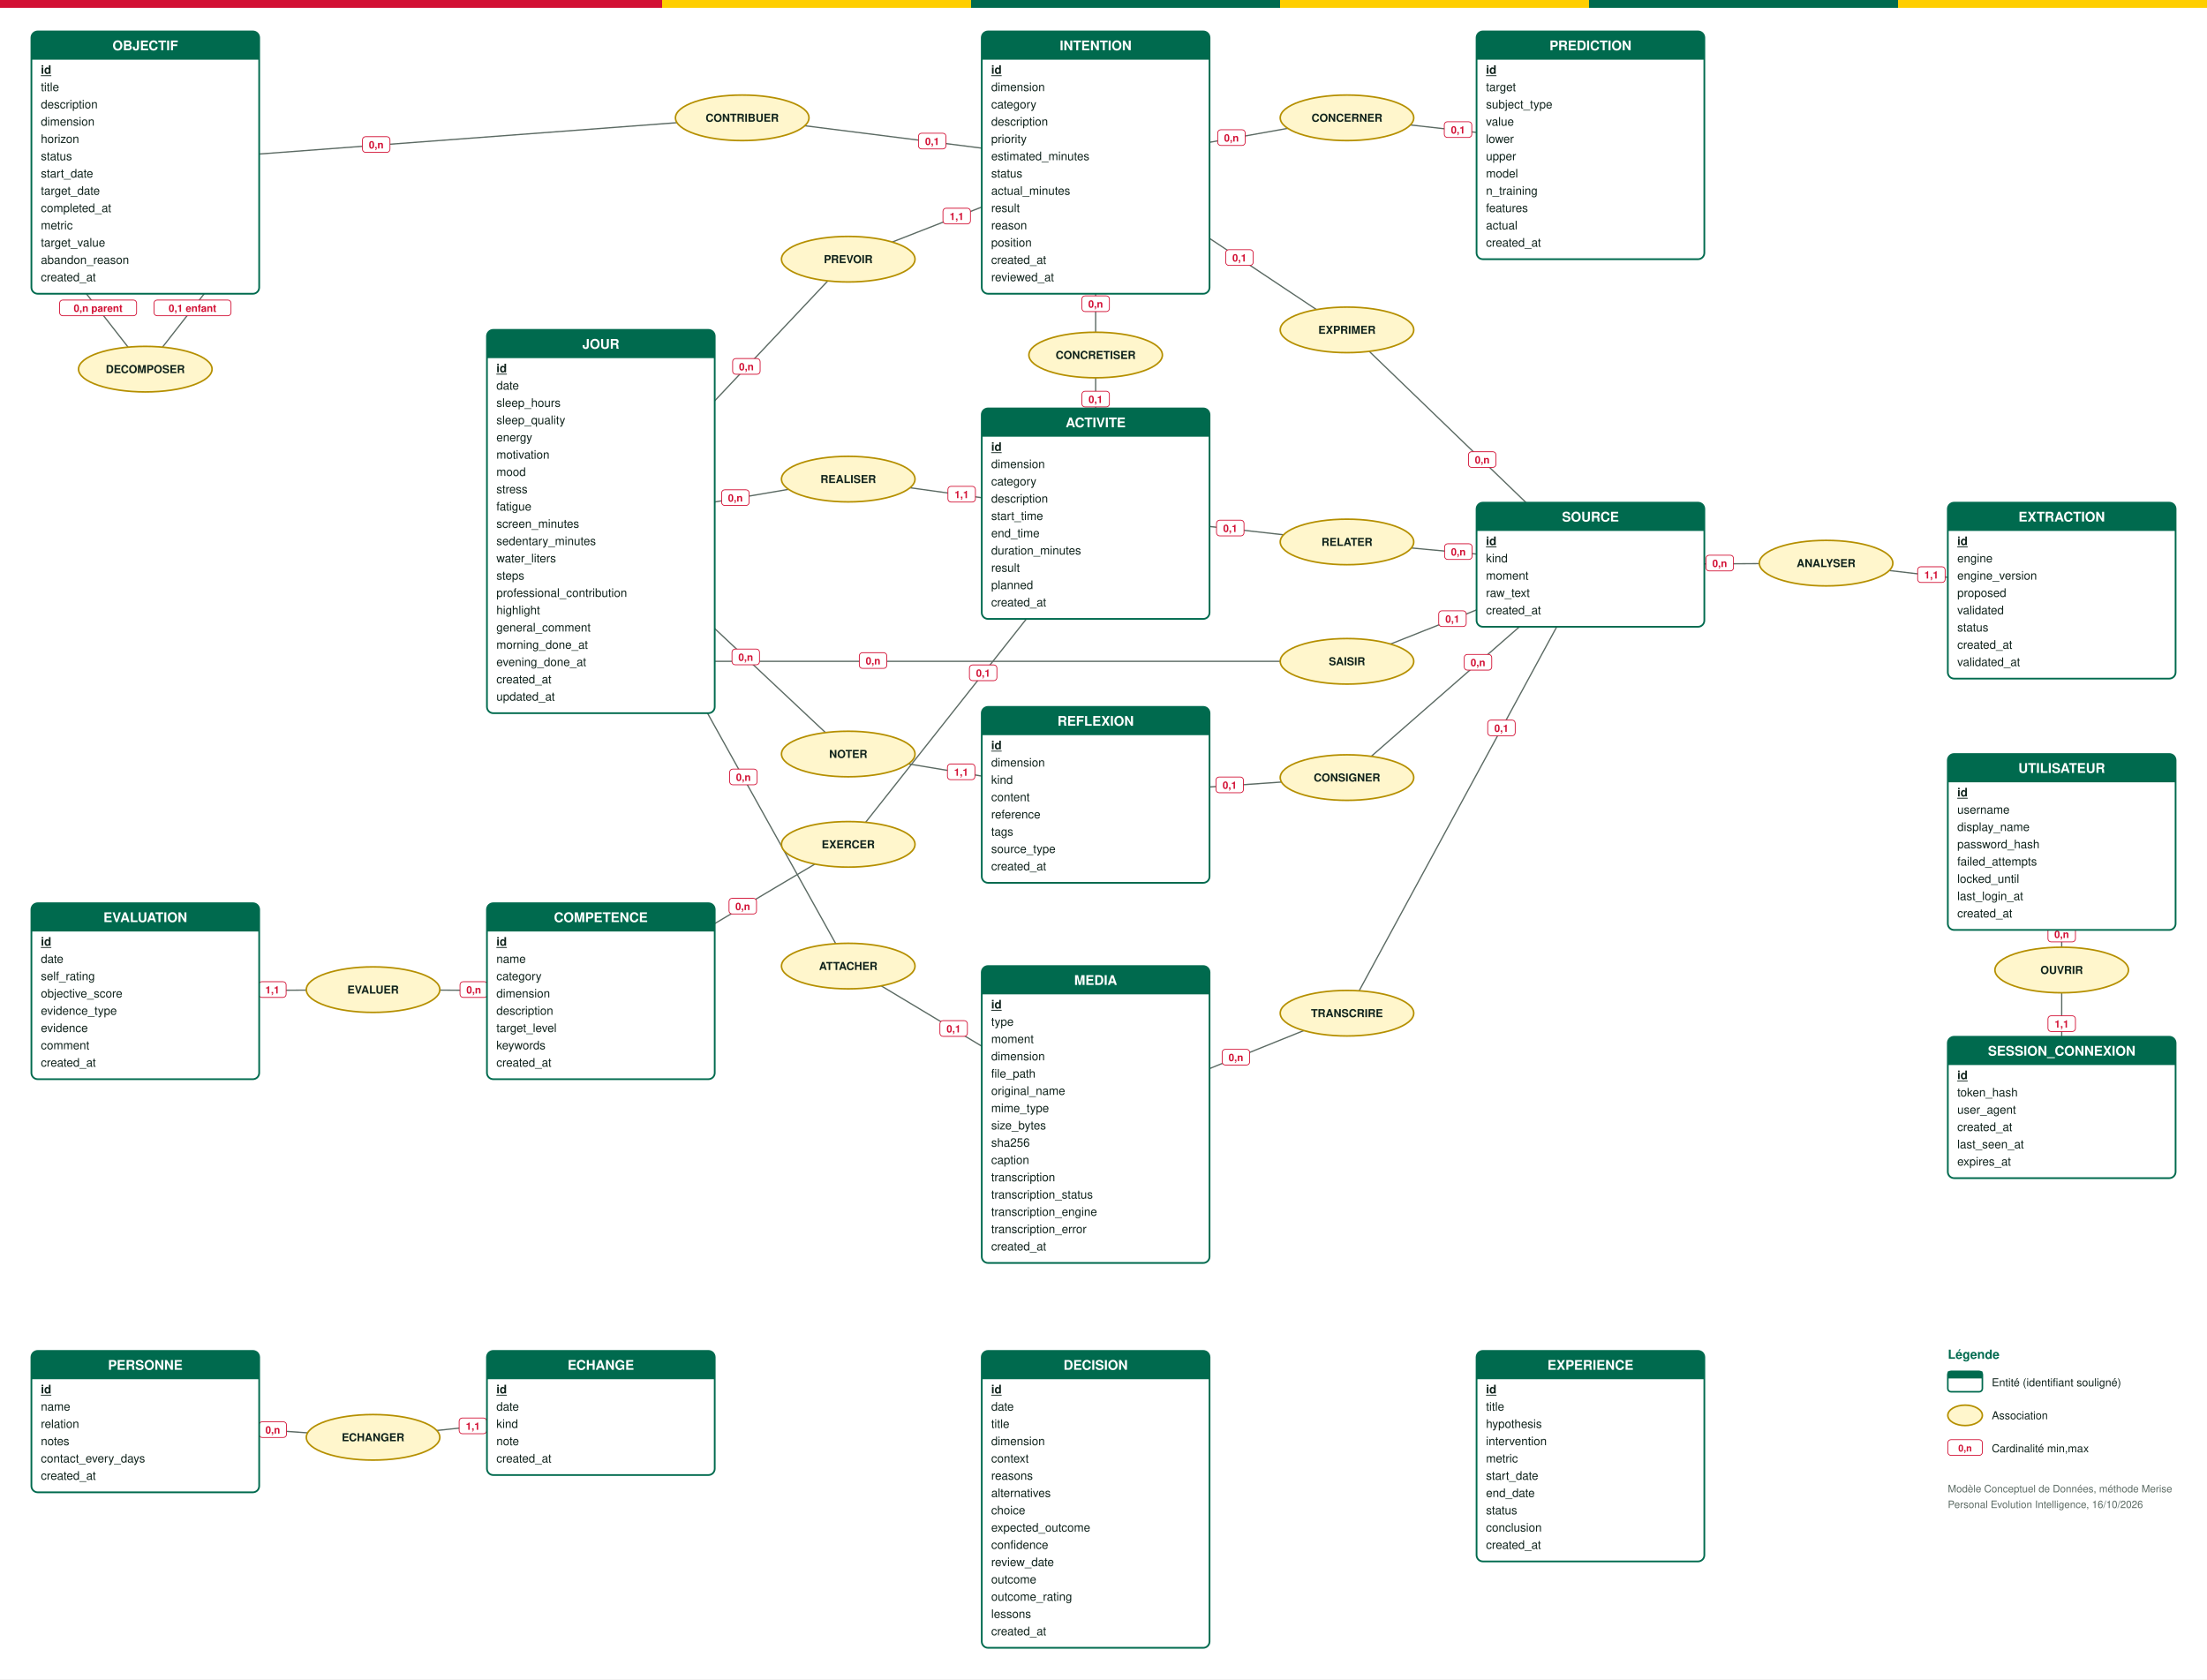
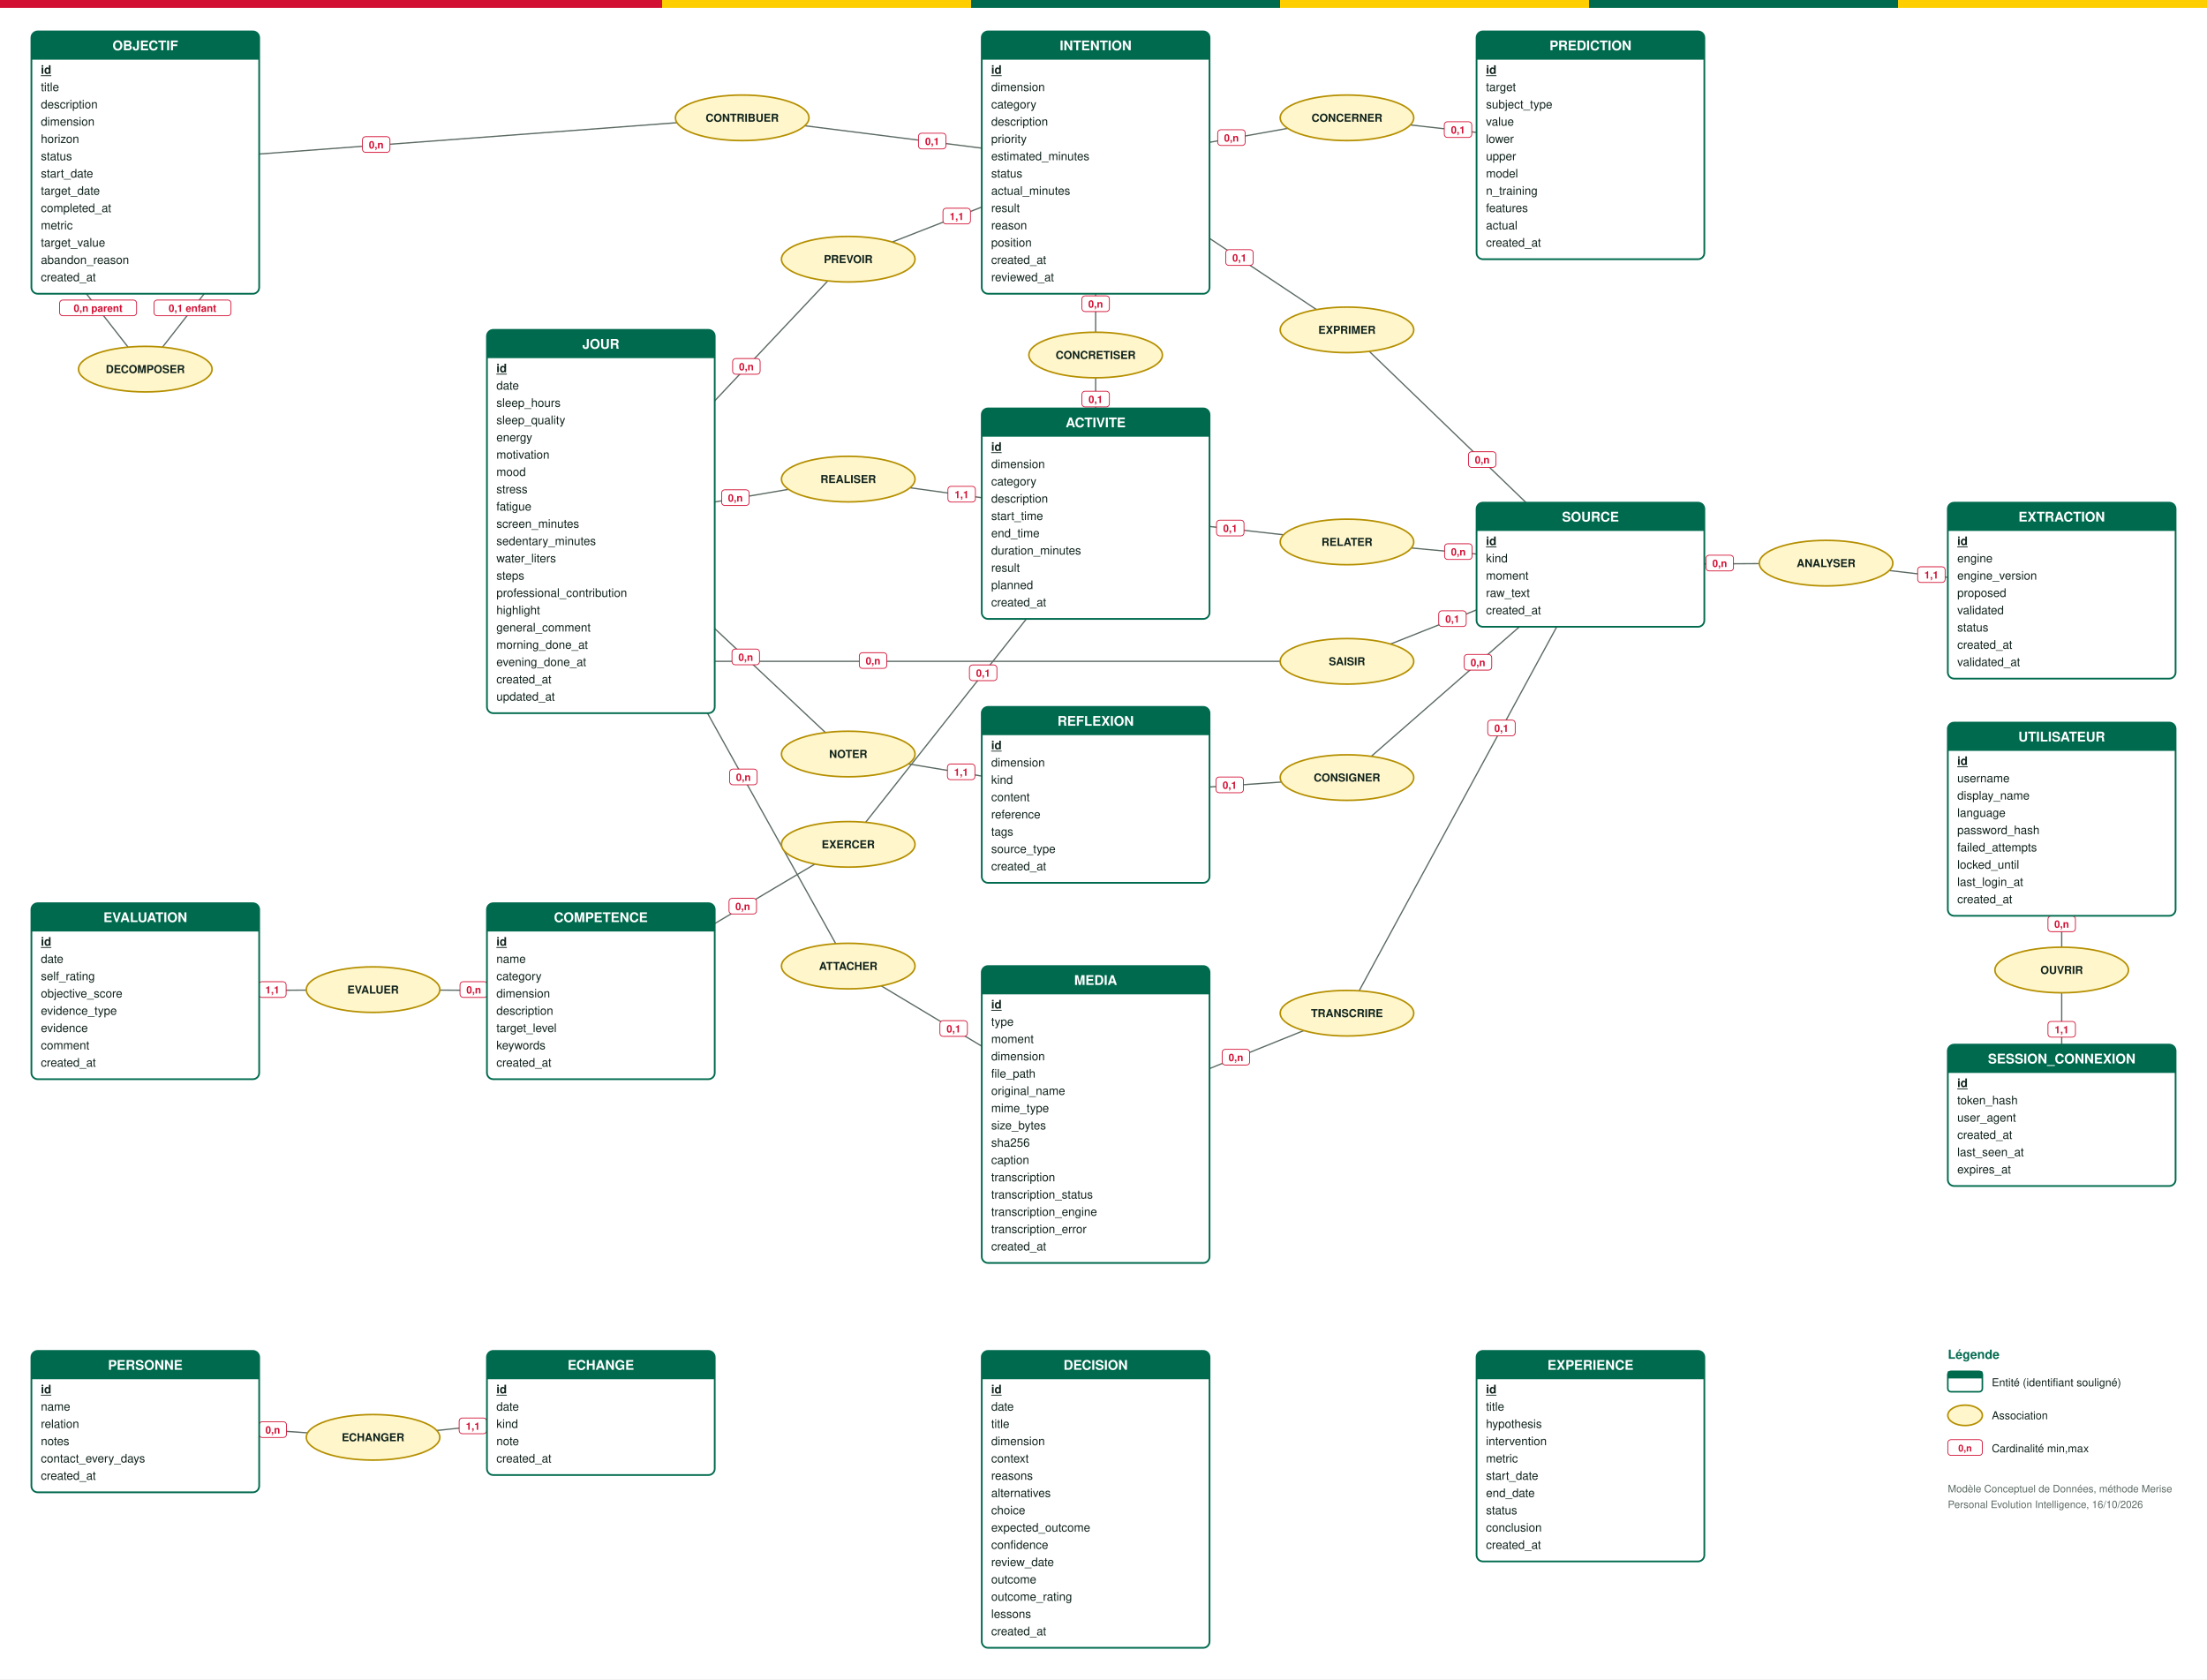
<svg xmlns="http://www.w3.org/2000/svg" width="2810" height="2138" viewBox="0 0 2810 2138" font-family="Helvetica, Arial, sans-serif">
  <rect width="2810" height="2138" fill="#FFFFFF" />
  <rect x="0" y="0" width="843.0" height="10" fill="#D21034" />
  <rect x="843.0" y="0" width="393.4" height="10" fill="#FFCE00" />
  <rect x="1236.4" y="0" width="393.4" height="10" fill="#006A4E" />
  <rect x="1629.8" y="0" width="393.4" height="10" fill="#FFCE00" />
  <rect x="2023.2" y="0" width="393.4" height="10" fill="#006A4E" />
  <rect x="2416.6" y="0" width="393.4" height="10" fill="#FFCE00" />
  <line x1="110.0" y1="374.0" x2="163.1" y2="442.0" stroke="#5B6A63" stroke-width="1.6" />
  <line x1="260.0" y1="374.0" x2="206.9" y2="442.0" stroke="#5B6A63" stroke-width="1.6" />
  <line x1="330.0" y1="196.1" x2="862.0" y2="156.2" stroke="#5B6A63" stroke-width="1.6" />
  <line x1="1250.0" y1="188.6" x2="1024.7" y2="160.1" stroke="#5B6A63" stroke-width="1.6" />
  <line x1="910.0" y1="510.3" x2="1054.0" y2="357.6" stroke="#5B6A63" stroke-width="1.6" />
  <line x1="1250.0" y1="263.6" x2="1135.9" y2="308.2" stroke="#5B6A63" stroke-width="1.6" />
  <line x1="1540.0" y1="181.2" x2="1639.7" y2="163.4" stroke="#5B6A63" stroke-width="1.6" />
  <line x1="1880.0" y1="168.6" x2="1795.7" y2="159.1" stroke="#5B6A63" stroke-width="1.6" />
  <line x1="1943.1" y1="640.0" x2="1743.3" y2="447.3" stroke="#5B6A63" stroke-width="1.6" />
  <line x1="1540.0" y1="303.5" x2="1676.2" y2="394.2" stroke="#5B6A63" stroke-width="1.6" />
  <line x1="910.0" y1="639.1" x2="1004.0" y2="623.0" stroke="#5B6A63" stroke-width="1.6" />
  <line x1="1250.0" y1="633.7" x2="1158.7" y2="621.0" stroke="#5B6A63" stroke-width="1.6" />
  <line x1="1395.0" y1="374.0" x2="1395.0" y2="423.0" stroke="#5B6A63" stroke-width="1.6" />
  <line x1="1395.0" y1="520.0" x2="1395.0" y2="481.0" stroke="#5B6A63" stroke-width="1.6" />
  <line x1="1880.0" y1="705.4" x2="1797.0" y2="697.7" stroke="#5B6A63" stroke-width="1.6" />
  <line x1="1540.0" y1="670.3" x2="1634.3" y2="680.9" stroke="#5B6A63" stroke-width="1.6" />
  <line x1="910.0" y1="842.0" x2="1630.0" y2="842.0" stroke="#5B6A63" stroke-width="1.6" />
  <line x1="1880.0" y1="776.5" x2="1770.4" y2="820.0" stroke="#5B6A63" stroke-width="1.6" />
  <line x1="910.0" y1="800.3" x2="1051.0" y2="932.7" stroke="#5B6A63" stroke-width="1.6" />
  <line x1="1250.0" y1="988.1" x2="1156.5" y2="972.6" stroke="#5B6A63" stroke-width="1.6" />
  <line x1="1934.6" y1="798.0" x2="1745.9" y2="963.0" stroke="#5B6A63" stroke-width="1.6" />
  <line x1="1540.0" y1="1002.0" x2="1631.7" y2="995.7" stroke="#5B6A63" stroke-width="1.6" />
  <line x1="900.8" y1="908.0" x2="1064.1" y2="1201.5" stroke="#5B6A63" stroke-width="1.6" />
  <line x1="1250.0" y1="1332.0" x2="1122.0" y2="1255.2" stroke="#5B6A63" stroke-width="1.6" />
  <line x1="1540.0" y1="1360.5" x2="1660.1" y2="1312.1" stroke="#5B6A63" stroke-width="1.6" />
  <line x1="1982.1" y1="798.0" x2="1730.5" y2="1261.5" stroke="#5B6A63" stroke-width="1.6" />
  <line x1="2170.0" y1="718.0" x2="2240.0" y2="717.6" stroke="#5B6A63" stroke-width="1.6" />
  <line x1="2480.0" y1="735.1" x2="2405.4" y2="726.4" stroke="#5B6A63" stroke-width="1.6" />
  <line x1="910.0" y1="1175.9" x2="1037.6" y2="1100.1" stroke="#5B6A63" stroke-width="1.6" />
  <line x1="1310.0" y1="784.0" x2="1102.1" y2="1047.0" stroke="#5B6A63" stroke-width="1.6" />
  <line x1="620.0" y1="1261.0" x2="560.0" y2="1260.6" stroke="#5B6A63" stroke-width="1.6" />
  <line x1="330.0" y1="1261.0" x2="390.0" y2="1260.6" stroke="#5B6A63" stroke-width="1.6" />
  <line x1="330.0" y1="1820.0" x2="391.7" y2="1824.3" stroke="#5B6A63" stroke-width="1.6" />
  <line x1="620.0" y1="1814.5" x2="556.1" y2="1821.3" stroke="#5B6A63" stroke-width="1.6" />
-   <line x1="2625.0" y1="1184.0" x2="2625.0" y2="1206.0" stroke="#5B6A63" stroke-width="1.6" />
-   <line x1="2625.0" y1="1320.0" x2="2625.0" y2="1264.0" stroke="#5B6A63" stroke-width="1.6" />
+   <line x1="2625.0" y1="1166.0" x2="2625.0" y2="1206.0" stroke="#5B6A63" stroke-width="1.6" />
+   <line x1="2625.0" y1="1330.0" x2="2625.0" y2="1264.0" stroke="#5B6A63" stroke-width="1.6" />
  <rect x="75.9" y="382.0" width="98" height="20" rx="4" fill="#FFFFFF" stroke="#D21034" stroke-width="1" />
  <text x="124.9" y="397.0" text-anchor="middle" font-size="13" font-weight="bold" fill="#D21034">0,n parent</text>
  <rect x="196.1" y="382.0" width="98" height="20" rx="4" fill="#FFFFFF" stroke="#D21034" stroke-width="1" />
  <text x="245.1" y="397.0" text-anchor="middle" font-size="13" font-weight="bold" fill="#D21034">0,1 enfant</text>
  <rect x="461.5" y="174.0" width="35" height="20" rx="4" fill="#FFFFFF" stroke="#D21034" stroke-width="1" />
  <text x="479.0" y="189.0" text-anchor="middle" font-size="13" font-weight="bold" fill="#D21034">0,n</text>
  <rect x="1169.4" y="169.6" width="35" height="20" rx="4" fill="#FFFFFF" stroke="#D21034" stroke-width="1" />
  <text x="1186.9" y="184.6" text-anchor="middle" font-size="13" font-weight="bold" fill="#D21034">0,1</text>
  <rect x="932.8" y="456.5" width="35" height="20" rx="4" fill="#FFFFFF" stroke="#D21034" stroke-width="1" />
  <text x="950.3" y="471.5" text-anchor="middle" font-size="13" font-weight="bold" fill="#D21034">0,n</text>
  <rect x="1200.6" y="265.1" width="35" height="20" rx="4" fill="#FFFFFF" stroke="#D21034" stroke-width="1" />
  <text x="1218.1" y="280.1" text-anchor="middle" font-size="13" font-weight="bold" fill="#D21034">1,1</text>
  <rect x="1550.4" y="165.2" width="35" height="20" rx="4" fill="#FFFFFF" stroke="#D21034" stroke-width="1" />
  <text x="1567.9" y="180.2" text-anchor="middle" font-size="13" font-weight="bold" fill="#D21034">0,n</text>
  <rect x="1838.9" y="155.0" width="35" height="20" rx="4" fill="#FFFFFF" stroke="#D21034" stroke-width="1" />
  <text x="1856.4" y="170.0" text-anchor="middle" font-size="13" font-weight="bold" fill="#D21034">0,1</text>
  <rect x="1869.7" y="575.1" width="35" height="20" rx="4" fill="#FFFFFF" stroke="#D21034" stroke-width="1" />
  <text x="1887.2" y="590.1" text-anchor="middle" font-size="13" font-weight="bold" fill="#D21034">0,n</text>
  <rect x="1560.6" y="317.9" width="35" height="20" rx="4" fill="#FFFFFF" stroke="#D21034" stroke-width="1" />
  <text x="1578.1" y="332.9" text-anchor="middle" font-size="13" font-weight="bold" fill="#D21034">0,1</text>
  <rect x="918.8" y="623.6" width="35" height="20" rx="4" fill="#FFFFFF" stroke="#D21034" stroke-width="1" />
  <text x="936.3" y="638.6" text-anchor="middle" font-size="13" font-weight="bold" fill="#D21034">0,n</text>
  <rect x="1206.9" y="619.2" width="35" height="20" rx="4" fill="#FFFFFF" stroke="#D21034" stroke-width="1" />
  <text x="1224.4" y="634.2" text-anchor="middle" font-size="13" font-weight="bold" fill="#D21034">1,1</text>
  <rect x="1377.5" y="376.7" width="35" height="20" rx="4" fill="#FFFFFF" stroke="#D21034" stroke-width="1" />
  <text x="1395.0" y="391.7" text-anchor="middle" font-size="13" font-weight="bold" fill="#D21034">0,n</text>
  <rect x="1377.5" y="498.1" width="35" height="20" rx="4" fill="#FFFFFF" stroke="#D21034" stroke-width="1" />
  <text x="1395.0" y="513.1" text-anchor="middle" font-size="13" font-weight="bold" fill="#D21034">0,1</text>
  <rect x="1839.3" y="692.3" width="35" height="20" rx="4" fill="#FFFFFF" stroke="#D21034" stroke-width="1" />
  <text x="1856.8" y="707.3" text-anchor="middle" font-size="13" font-weight="bold" fill="#D21034">0,n</text>
  <rect x="1548.9" y="662.3" width="35" height="20" rx="4" fill="#FFFFFF" stroke="#D21034" stroke-width="1" />
  <text x="1566.4" y="677.3" text-anchor="middle" font-size="13" font-weight="bold" fill="#D21034">0,1</text>
  <rect x="1094.1" y="831.0" width="35" height="20" rx="4" fill="#FFFFFF" stroke="#D21034" stroke-width="1" />
  <text x="1111.6" y="846.0" text-anchor="middle" font-size="13" font-weight="bold" fill="#D21034">0,n</text>
  <rect x="1831.8" y="777.7" width="35" height="20" rx="4" fill="#FFFFFF" stroke="#D21034" stroke-width="1" />
  <text x="1849.3" y="792.7" text-anchor="middle" font-size="13" font-weight="bold" fill="#D21034">0,1</text>
  <rect x="932.0" y="826.4" width="35" height="20" rx="4" fill="#FFFFFF" stroke="#D21034" stroke-width="1" />
  <text x="949.5" y="841.4" text-anchor="middle" font-size="13" font-weight="bold" fill="#D21034">0,n</text>
  <rect x="1206.3" y="972.7" width="35" height="20" rx="4" fill="#FFFFFF" stroke="#D21034" stroke-width="1" />
  <text x="1223.8" y="987.7" text-anchor="middle" font-size="13" font-weight="bold" fill="#D21034">1,1</text>
  <rect x="1864.3" y="833.2" width="35" height="20" rx="4" fill="#FFFFFF" stroke="#D21034" stroke-width="1" />
  <text x="1881.8" y="848.2" text-anchor="middle" font-size="13" font-weight="bold" fill="#D21034">0,n</text>
  <rect x="1548.2" y="989.3" width="35" height="20" rx="4" fill="#FFFFFF" stroke="#D21034" stroke-width="1" />
  <text x="1565.7" y="1004.3" text-anchor="middle" font-size="13" font-weight="bold" fill="#D21034">0,1</text>
  <rect x="929.0" y="979.2" width="35" height="20" rx="4" fill="#FFFFFF" stroke="#D21034" stroke-width="1" />
  <text x="946.5" y="994.2" text-anchor="middle" font-size="13" font-weight="bold" fill="#D21034">0,n</text>
  <rect x="1196.7" y="1299.5" width="35" height="20" rx="4" fill="#FFFFFF" stroke="#D21034" stroke-width="1" />
  <text x="1214.2" y="1314.5" text-anchor="middle" font-size="13" font-weight="bold" fill="#D21034">0,1</text>
  <rect x="1556.1" y="1336.0" width="35" height="20" rx="4" fill="#FFFFFF" stroke="#D21034" stroke-width="1" />
  <text x="1573.6" y="1351.0" text-anchor="middle" font-size="13" font-weight="bold" fill="#D21034">0,n</text>
  <rect x="1894.2" y="916.8" width="35" height="20" rx="4" fill="#FFFFFF" stroke="#D21034" stroke-width="1" />
  <text x="1911.7" y="931.8" text-anchor="middle" font-size="13" font-weight="bold" fill="#D21034">0,1</text>
  <rect x="2172.1" y="706.9" width="35" height="20" rx="4" fill="#FFFFFF" stroke="#D21034" stroke-width="1" />
  <text x="2189.6" y="721.9" text-anchor="middle" font-size="13" font-weight="bold" fill="#D21034">0,n</text>
  <rect x="2441.6" y="721.6" width="35" height="20" rx="4" fill="#FFFFFF" stroke="#D21034" stroke-width="1" />
  <text x="2459.1" y="736.6" text-anchor="middle" font-size="13" font-weight="bold" fill="#D21034">1,1</text>
  <rect x="928.2" y="1143.7" width="35" height="20" rx="4" fill="#FFFFFF" stroke="#D21034" stroke-width="1" />
  <text x="945.7" y="1158.7" text-anchor="middle" font-size="13" font-weight="bold" fill="#D21034">0,n</text>
  <rect x="1234.3" y="846.6" width="35" height="20" rx="4" fill="#FFFFFF" stroke="#D21034" stroke-width="1" />
  <text x="1251.8" y="861.6" text-anchor="middle" font-size="13" font-weight="bold" fill="#D21034">0,1</text>
  <rect x="585.7" y="1249.9" width="35" height="20" rx="4" fill="#FFFFFF" stroke="#D21034" stroke-width="1" />
  <text x="603.2" y="1264.9" text-anchor="middle" font-size="13" font-weight="bold" fill="#D21034">0,n</text>
  <rect x="329.3" y="1249.9" width="35" height="20" rx="4" fill="#FFFFFF" stroke="#D21034" stroke-width="1" />
  <text x="346.8" y="1264.9" text-anchor="middle" font-size="13" font-weight="bold" fill="#D21034">1,1</text>
  <rect x="329.8" y="1810.2" width="35" height="20" rx="4" fill="#FFFFFF" stroke="#D21034" stroke-width="1" />
  <text x="347.3" y="1825.2" text-anchor="middle" font-size="13" font-weight="bold" fill="#D21034">0,n</text>
  <rect x="584.6" y="1805.4" width="35" height="20" rx="4" fill="#FFFFFF" stroke="#D21034" stroke-width="1" />
  <text x="602.1" y="1820.4" text-anchor="middle" font-size="13" font-weight="bold" fill="#D21034">1,1</text>
-   <rect x="2607.5" y="1179.2" width="35" height="20" rx="4" fill="#FFFFFF" stroke="#D21034" stroke-width="1" />
-   <text x="2625.0" y="1194.2" text-anchor="middle" font-size="13" font-weight="bold" fill="#D21034">0,n</text>
-   <rect x="2607.5" y="1293.3" width="35" height="20" rx="4" fill="#FFFFFF" stroke="#D21034" stroke-width="1" />
-   <text x="2625.0" y="1308.3" text-anchor="middle" font-size="13" font-weight="bold" fill="#D21034">1,1</text>
+   <rect x="2607.5" y="1166.2" width="35" height="20" rx="4" fill="#FFFFFF" stroke="#D21034" stroke-width="1" />
+   <text x="2625.0" y="1181.2" text-anchor="middle" font-size="13" font-weight="bold" fill="#D21034">0,n</text>
+   <rect x="2607.5" y="1300.5" width="35" height="20" rx="4" fill="#FFFFFF" stroke="#D21034" stroke-width="1" />
+   <text x="2625.0" y="1315.5" text-anchor="middle" font-size="13" font-weight="bold" fill="#D21034">1,1</text>
  <rect x="620" y="420" width="290" height="488" rx="8" fill="#FFFFFF" stroke="#006A4E" stroke-width="2.2" />
  <path d="M620 456 V428 Q620 420 628 420 H902 Q910 420 910 428 V456 Z" fill="#006A4E" />
  <text x="765.0" y="444" text-anchor="middle" font-size="17" font-weight="bold" fill="#FFFFFF">JOUR</text>
  <text x="632" y="474" font-size="15" fill="#10231C" text-decoration="underline" font-weight="bold">id</text>
  <text x="632" y="496" font-size="15" fill="#10231C">date</text>
  <text x="632" y="518" font-size="15" fill="#10231C">sleep_hours</text>
  <text x="632" y="540" font-size="15" fill="#10231C">sleep_quality</text>
  <text x="632" y="562" font-size="15" fill="#10231C">energy</text>
  <text x="632" y="584" font-size="15" fill="#10231C">motivation</text>
  <text x="632" y="606" font-size="15" fill="#10231C">mood</text>
  <text x="632" y="628" font-size="15" fill="#10231C">stress</text>
  <text x="632" y="650" font-size="15" fill="#10231C">fatigue</text>
  <text x="632" y="672" font-size="15" fill="#10231C">screen_minutes</text>
  <text x="632" y="694" font-size="15" fill="#10231C">sedentary_minutes</text>
  <text x="632" y="716" font-size="15" fill="#10231C">water_liters</text>
  <text x="632" y="738" font-size="15" fill="#10231C">steps</text>
  <text x="632" y="760" font-size="15" fill="#10231C">professional_contribution</text>
  <text x="632" y="782" font-size="15" fill="#10231C">highlight</text>
  <text x="632" y="804" font-size="15" fill="#10231C">general_comment</text>
  <text x="632" y="826" font-size="15" fill="#10231C">morning_done_at</text>
  <text x="632" y="848" font-size="15" fill="#10231C">evening_done_at</text>
  <text x="632" y="870" font-size="15" fill="#10231C">created_at</text>
  <text x="632" y="892" font-size="15" fill="#10231C">updated_at</text>
  <rect x="40" y="40" width="290" height="334" rx="8" fill="#FFFFFF" stroke="#006A4E" stroke-width="2.2" />
  <path d="M40 76 V48 Q40 40 48 40 H322 Q330 40 330 48 V76 Z" fill="#006A4E" />
  <text x="185.0" y="64" text-anchor="middle" font-size="17" font-weight="bold" fill="#FFFFFF">OBJECTIF</text>
  <text x="52" y="94" font-size="15" fill="#10231C" text-decoration="underline" font-weight="bold">id</text>
  <text x="52" y="116" font-size="15" fill="#10231C">title</text>
  <text x="52" y="138" font-size="15" fill="#10231C">description</text>
  <text x="52" y="160" font-size="15" fill="#10231C">dimension</text>
  <text x="52" y="182" font-size="15" fill="#10231C">horizon</text>
  <text x="52" y="204" font-size="15" fill="#10231C">status</text>
  <text x="52" y="226" font-size="15" fill="#10231C">start_date</text>
  <text x="52" y="248" font-size="15" fill="#10231C">target_date</text>
  <text x="52" y="270" font-size="15" fill="#10231C">completed_at</text>
  <text x="52" y="292" font-size="15" fill="#10231C">metric</text>
  <text x="52" y="314" font-size="15" fill="#10231C">target_value</text>
  <text x="52" y="336" font-size="15" fill="#10231C">abandon_reason</text>
  <text x="52" y="358" font-size="15" fill="#10231C">created_at</text>
  <rect x="1250" y="40" width="290" height="334" rx="8" fill="#FFFFFF" stroke="#006A4E" stroke-width="2.2" />
  <path d="M1250 76 V48 Q1250 40 1258 40 H1532 Q1540 40 1540 48 V76 Z" fill="#006A4E" />
  <text x="1395.0" y="64" text-anchor="middle" font-size="17" font-weight="bold" fill="#FFFFFF">INTENTION</text>
  <text x="1262" y="94" font-size="15" fill="#10231C" text-decoration="underline" font-weight="bold">id</text>
  <text x="1262" y="116" font-size="15" fill="#10231C">dimension</text>
  <text x="1262" y="138" font-size="15" fill="#10231C">category</text>
  <text x="1262" y="160" font-size="15" fill="#10231C">description</text>
  <text x="1262" y="182" font-size="15" fill="#10231C">priority</text>
  <text x="1262" y="204" font-size="15" fill="#10231C">estimated_minutes</text>
  <text x="1262" y="226" font-size="15" fill="#10231C">status</text>
  <text x="1262" y="248" font-size="15" fill="#10231C">actual_minutes</text>
  <text x="1262" y="270" font-size="15" fill="#10231C">result</text>
  <text x="1262" y="292" font-size="15" fill="#10231C">reason</text>
  <text x="1262" y="314" font-size="15" fill="#10231C">position</text>
  <text x="1262" y="336" font-size="15" fill="#10231C">created_at</text>
  <text x="1262" y="358" font-size="15" fill="#10231C">reviewed_at</text>
  <rect x="1250" y="520" width="290" height="268" rx="8" fill="#FFFFFF" stroke="#006A4E" stroke-width="2.2" />
  <path d="M1250 556 V528 Q1250 520 1258 520 H1532 Q1540 520 1540 528 V556 Z" fill="#006A4E" />
  <text x="1395.0" y="544" text-anchor="middle" font-size="17" font-weight="bold" fill="#FFFFFF">ACTIVITE</text>
  <text x="1262" y="574" font-size="15" fill="#10231C" text-decoration="underline" font-weight="bold">id</text>
  <text x="1262" y="596" font-size="15" fill="#10231C">dimension</text>
  <text x="1262" y="618" font-size="15" fill="#10231C">category</text>
  <text x="1262" y="640" font-size="15" fill="#10231C">description</text>
  <text x="1262" y="662" font-size="15" fill="#10231C">start_time</text>
  <text x="1262" y="684" font-size="15" fill="#10231C">end_time</text>
  <text x="1262" y="706" font-size="15" fill="#10231C">duration_minutes</text>
  <text x="1262" y="728" font-size="15" fill="#10231C">result</text>
  <text x="1262" y="750" font-size="15" fill="#10231C">planned</text>
  <text x="1262" y="772" font-size="15" fill="#10231C">created_at</text>
  <rect x="1250" y="900" width="290" height="224" rx="8" fill="#FFFFFF" stroke="#006A4E" stroke-width="2.2" />
  <path d="M1250 936 V908 Q1250 900 1258 900 H1532 Q1540 900 1540 908 V936 Z" fill="#006A4E" />
  <text x="1395.0" y="924" text-anchor="middle" font-size="17" font-weight="bold" fill="#FFFFFF">REFLEXION</text>
  <text x="1262" y="954" font-size="15" fill="#10231C" text-decoration="underline" font-weight="bold">id</text>
  <text x="1262" y="976" font-size="15" fill="#10231C">dimension</text>
  <text x="1262" y="998" font-size="15" fill="#10231C">kind</text>
  <text x="1262" y="1020" font-size="15" fill="#10231C">content</text>
  <text x="1262" y="1042" font-size="15" fill="#10231C">reference</text>
  <text x="1262" y="1064" font-size="15" fill="#10231C">tags</text>
  <text x="1262" y="1086" font-size="15" fill="#10231C">source_type</text>
  <text x="1262" y="1108" font-size="15" fill="#10231C">created_at</text>
  <rect x="1250" y="1230" width="290" height="378" rx="8" fill="#FFFFFF" stroke="#006A4E" stroke-width="2.2" />
  <path d="M1250 1266 V1238 Q1250 1230 1258 1230 H1532 Q1540 1230 1540 1238 V1266 Z" fill="#006A4E" />
  <text x="1395.0" y="1254" text-anchor="middle" font-size="17" font-weight="bold" fill="#FFFFFF">MEDIA</text>
  <text x="1262" y="1284" font-size="15" fill="#10231C" text-decoration="underline" font-weight="bold">id</text>
  <text x="1262" y="1306" font-size="15" fill="#10231C">type</text>
  <text x="1262" y="1328" font-size="15" fill="#10231C">moment</text>
  <text x="1262" y="1350" font-size="15" fill="#10231C">dimension</text>
  <text x="1262" y="1372" font-size="15" fill="#10231C">file_path</text>
  <text x="1262" y="1394" font-size="15" fill="#10231C">original_name</text>
  <text x="1262" y="1416" font-size="15" fill="#10231C">mime_type</text>
  <text x="1262" y="1438" font-size="15" fill="#10231C">size_bytes</text>
  <text x="1262" y="1460" font-size="15" fill="#10231C">sha256</text>
  <text x="1262" y="1482" font-size="15" fill="#10231C">caption</text>
  <text x="1262" y="1504" font-size="15" fill="#10231C">transcription</text>
  <text x="1262" y="1526" font-size="15" fill="#10231C">transcription_status</text>
  <text x="1262" y="1548" font-size="15" fill="#10231C">transcription_engine</text>
  <text x="1262" y="1570" font-size="15" fill="#10231C">transcription_error</text>
  <text x="1262" y="1592" font-size="15" fill="#10231C">created_at</text>
  <rect x="1880" y="640" width="290" height="158" rx="8" fill="#FFFFFF" stroke="#006A4E" stroke-width="2.2" />
  <path d="M1880 676 V648 Q1880 640 1888 640 H2162 Q2170 640 2170 648 V676 Z" fill="#006A4E" />
  <text x="2025.0" y="664" text-anchor="middle" font-size="17" font-weight="bold" fill="#FFFFFF">SOURCE</text>
  <text x="1892" y="694" font-size="15" fill="#10231C" text-decoration="underline" font-weight="bold">id</text>
  <text x="1892" y="716" font-size="15" fill="#10231C">kind</text>
  <text x="1892" y="738" font-size="15" fill="#10231C">moment</text>
  <text x="1892" y="760" font-size="15" fill="#10231C">raw_text</text>
  <text x="1892" y="782" font-size="15" fill="#10231C">created_at</text>
  <rect x="2480" y="640" width="290" height="224" rx="8" fill="#FFFFFF" stroke="#006A4E" stroke-width="2.2" />
  <path d="M2480 676 V648 Q2480 640 2488 640 H2762 Q2770 640 2770 648 V676 Z" fill="#006A4E" />
  <text x="2625.0" y="664" text-anchor="middle" font-size="17" font-weight="bold" fill="#FFFFFF">EXTRACTION</text>
  <text x="2492" y="694" font-size="15" fill="#10231C" text-decoration="underline" font-weight="bold">id</text>
  <text x="2492" y="716" font-size="15" fill="#10231C">engine</text>
  <text x="2492" y="738" font-size="15" fill="#10231C">engine_version</text>
  <text x="2492" y="760" font-size="15" fill="#10231C">proposed</text>
  <text x="2492" y="782" font-size="15" fill="#10231C">validated</text>
  <text x="2492" y="804" font-size="15" fill="#10231C">status</text>
  <text x="2492" y="826" font-size="15" fill="#10231C">created_at</text>
  <text x="2492" y="848" font-size="15" fill="#10231C">validated_at</text>
  <rect x="1880" y="40" width="290" height="290" rx="8" fill="#FFFFFF" stroke="#006A4E" stroke-width="2.2" />
  <path d="M1880 76 V48 Q1880 40 1888 40 H2162 Q2170 40 2170 48 V76 Z" fill="#006A4E" />
  <text x="2025.0" y="64" text-anchor="middle" font-size="17" font-weight="bold" fill="#FFFFFF">PREDICTION</text>
  <text x="1892" y="94" font-size="15" fill="#10231C" text-decoration="underline" font-weight="bold">id</text>
  <text x="1892" y="116" font-size="15" fill="#10231C">target</text>
  <text x="1892" y="138" font-size="15" fill="#10231C">subject_type</text>
  <text x="1892" y="160" font-size="15" fill="#10231C">value</text>
  <text x="1892" y="182" font-size="15" fill="#10231C">lower</text>
  <text x="1892" y="204" font-size="15" fill="#10231C">upper</text>
  <text x="1892" y="226" font-size="15" fill="#10231C">model</text>
  <text x="1892" y="248" font-size="15" fill="#10231C">n_training</text>
  <text x="1892" y="270" font-size="15" fill="#10231C">features</text>
  <text x="1892" y="292" font-size="15" fill="#10231C">actual</text>
  <text x="1892" y="314" font-size="15" fill="#10231C">created_at</text>
  <rect x="620" y="1150" width="290" height="224" rx="8" fill="#FFFFFF" stroke="#006A4E" stroke-width="2.2" />
  <path d="M620 1186 V1158 Q620 1150 628 1150 H902 Q910 1150 910 1158 V1186 Z" fill="#006A4E" />
  <text x="765.0" y="1174" text-anchor="middle" font-size="17" font-weight="bold" fill="#FFFFFF">COMPETENCE</text>
  <text x="632" y="1204" font-size="15" fill="#10231C" text-decoration="underline" font-weight="bold">id</text>
  <text x="632" y="1226" font-size="15" fill="#10231C">name</text>
  <text x="632" y="1248" font-size="15" fill="#10231C">category</text>
  <text x="632" y="1270" font-size="15" fill="#10231C">dimension</text>
  <text x="632" y="1292" font-size="15" fill="#10231C">description</text>
  <text x="632" y="1314" font-size="15" fill="#10231C">target_level</text>
  <text x="632" y="1336" font-size="15" fill="#10231C">keywords</text>
  <text x="632" y="1358" font-size="15" fill="#10231C">created_at</text>
  <rect x="40" y="1150" width="290" height="224" rx="8" fill="#FFFFFF" stroke="#006A4E" stroke-width="2.2" />
  <path d="M40 1186 V1158 Q40 1150 48 1150 H322 Q330 1150 330 1158 V1186 Z" fill="#006A4E" />
  <text x="185.0" y="1174" text-anchor="middle" font-size="17" font-weight="bold" fill="#FFFFFF">EVALUATION</text>
  <text x="52" y="1204" font-size="15" fill="#10231C" text-decoration="underline" font-weight="bold">id</text>
  <text x="52" y="1226" font-size="15" fill="#10231C">date</text>
  <text x="52" y="1248" font-size="15" fill="#10231C">self_rating</text>
  <text x="52" y="1270" font-size="15" fill="#10231C">objective_score</text>
  <text x="52" y="1292" font-size="15" fill="#10231C">evidence_type</text>
  <text x="52" y="1314" font-size="15" fill="#10231C">evidence</text>
  <text x="52" y="1336" font-size="15" fill="#10231C">comment</text>
  <text x="52" y="1358" font-size="15" fill="#10231C">created_at</text>
  <rect x="1250" y="1720" width="290" height="378" rx="8" fill="#FFFFFF" stroke="#006A4E" stroke-width="2.2" />
  <path d="M1250 1756 V1728 Q1250 1720 1258 1720 H1532 Q1540 1720 1540 1728 V1756 Z" fill="#006A4E" />
  <text x="1395.0" y="1744" text-anchor="middle" font-size="17" font-weight="bold" fill="#FFFFFF">DECISION</text>
  <text x="1262" y="1774" font-size="15" fill="#10231C" text-decoration="underline" font-weight="bold">id</text>
  <text x="1262" y="1796" font-size="15" fill="#10231C">date</text>
  <text x="1262" y="1818" font-size="15" fill="#10231C">title</text>
  <text x="1262" y="1840" font-size="15" fill="#10231C">dimension</text>
  <text x="1262" y="1862" font-size="15" fill="#10231C">context</text>
  <text x="1262" y="1884" font-size="15" fill="#10231C">reasons</text>
  <text x="1262" y="1906" font-size="15" fill="#10231C">alternatives</text>
  <text x="1262" y="1928" font-size="15" fill="#10231C">choice</text>
  <text x="1262" y="1950" font-size="15" fill="#10231C">expected_outcome</text>
  <text x="1262" y="1972" font-size="15" fill="#10231C">confidence</text>
  <text x="1262" y="1994" font-size="15" fill="#10231C">review_date</text>
  <text x="1262" y="2016" font-size="15" fill="#10231C">outcome</text>
  <text x="1262" y="2038" font-size="15" fill="#10231C">outcome_rating</text>
  <text x="1262" y="2060" font-size="15" fill="#10231C">lessons</text>
  <text x="1262" y="2082" font-size="15" fill="#10231C">created_at</text>
  <rect x="1880" y="1720" width="290" height="268" rx="8" fill="#FFFFFF" stroke="#006A4E" stroke-width="2.2" />
  <path d="M1880 1756 V1728 Q1880 1720 1888 1720 H2162 Q2170 1720 2170 1728 V1756 Z" fill="#006A4E" />
  <text x="2025.0" y="1744" text-anchor="middle" font-size="17" font-weight="bold" fill="#FFFFFF">EXPERIENCE</text>
  <text x="1892" y="1774" font-size="15" fill="#10231C" text-decoration="underline" font-weight="bold">id</text>
  <text x="1892" y="1796" font-size="15" fill="#10231C">title</text>
  <text x="1892" y="1818" font-size="15" fill="#10231C">hypothesis</text>
  <text x="1892" y="1840" font-size="15" fill="#10231C">intervention</text>
  <text x="1892" y="1862" font-size="15" fill="#10231C">metric</text>
  <text x="1892" y="1884" font-size="15" fill="#10231C">start_date</text>
  <text x="1892" y="1906" font-size="15" fill="#10231C">end_date</text>
  <text x="1892" y="1928" font-size="15" fill="#10231C">status</text>
  <text x="1892" y="1950" font-size="15" fill="#10231C">conclusion</text>
  <text x="1892" y="1972" font-size="15" fill="#10231C">created_at</text>
  <rect x="40" y="1720" width="290" height="180" rx="8" fill="#FFFFFF" stroke="#006A4E" stroke-width="2.2" />
  <path d="M40 1756 V1728 Q40 1720 48 1720 H322 Q330 1720 330 1728 V1756 Z" fill="#006A4E" />
  <text x="185.0" y="1744" text-anchor="middle" font-size="17" font-weight="bold" fill="#FFFFFF">PERSONNE</text>
  <text x="52" y="1774" font-size="15" fill="#10231C" text-decoration="underline" font-weight="bold">id</text>
  <text x="52" y="1796" font-size="15" fill="#10231C">name</text>
  <text x="52" y="1818" font-size="15" fill="#10231C">relation</text>
  <text x="52" y="1840" font-size="15" fill="#10231C">notes</text>
  <text x="52" y="1862" font-size="15" fill="#10231C">contact_every_days</text>
  <text x="52" y="1884" font-size="15" fill="#10231C">created_at</text>
  <rect x="620" y="1720" width="290" height="158" rx="8" fill="#FFFFFF" stroke="#006A4E" stroke-width="2.2" />
  <path d="M620 1756 V1728 Q620 1720 628 1720 H902 Q910 1720 910 1728 V1756 Z" fill="#006A4E" />
  <text x="765.0" y="1744" text-anchor="middle" font-size="17" font-weight="bold" fill="#FFFFFF">ECHANGE</text>
  <text x="632" y="1774" font-size="15" fill="#10231C" text-decoration="underline" font-weight="bold">id</text>
  <text x="632" y="1796" font-size="15" fill="#10231C">date</text>
  <text x="632" y="1818" font-size="15" fill="#10231C">kind</text>
  <text x="632" y="1840" font-size="15" fill="#10231C">note</text>
  <text x="632" y="1862" font-size="15" fill="#10231C">created_at</text>
-   <rect x="2480" y="960" width="290" height="224" rx="8" fill="#FFFFFF" stroke="#006A4E" stroke-width="2.2" />
-   <path d="M2480 996 V968 Q2480 960 2488 960 H2762 Q2770 960 2770 968 V996 Z" fill="#006A4E" />
-   <text x="2625.0" y="984" text-anchor="middle" font-size="17" font-weight="bold" fill="#FFFFFF">UTILISATEUR</text>
-   <text x="2492" y="1014" font-size="15" fill="#10231C" text-decoration="underline" font-weight="bold">id</text>
-   <text x="2492" y="1036" font-size="15" fill="#10231C">username</text>
-   <text x="2492" y="1058" font-size="15" fill="#10231C">display_name</text>
-   <text x="2492" y="1080" font-size="15" fill="#10231C">password_hash</text>
-   <text x="2492" y="1102" font-size="15" fill="#10231C">failed_attempts</text>
-   <text x="2492" y="1124" font-size="15" fill="#10231C">locked_until</text>
-   <text x="2492" y="1146" font-size="15" fill="#10231C">last_login_at</text>
-   <text x="2492" y="1168" font-size="15" fill="#10231C">created_at</text>
-   <rect x="2480" y="1320" width="290" height="180" rx="8" fill="#FFFFFF" stroke="#006A4E" stroke-width="2.2" />
-   <path d="M2480 1356 V1328 Q2480 1320 2488 1320 H2762 Q2770 1320 2770 1328 V1356 Z" fill="#006A4E" />
-   <text x="2625.0" y="1344" text-anchor="middle" font-size="17" font-weight="bold" fill="#FFFFFF">SESSION_CONNEXION</text>
-   <text x="2492" y="1374" font-size="15" fill="#10231C" text-decoration="underline" font-weight="bold">id</text>
-   <text x="2492" y="1396" font-size="15" fill="#10231C">token_hash</text>
-   <text x="2492" y="1418" font-size="15" fill="#10231C">user_agent</text>
-   <text x="2492" y="1440" font-size="15" fill="#10231C">created_at</text>
-   <text x="2492" y="1462" font-size="15" fill="#10231C">last_seen_at</text>
-   <text x="2492" y="1484" font-size="15" fill="#10231C">expires_at</text>
+   <rect x="2480" y="920" width="290" height="246" rx="8" fill="#FFFFFF" stroke="#006A4E" stroke-width="2.2" />
+   <path d="M2480 956 V928 Q2480 920 2488 920 H2762 Q2770 920 2770 928 V956 Z" fill="#006A4E" />
+   <text x="2625.0" y="944" text-anchor="middle" font-size="17" font-weight="bold" fill="#FFFFFF">UTILISATEUR</text>
+   <text x="2492" y="974" font-size="15" fill="#10231C" text-decoration="underline" font-weight="bold">id</text>
+   <text x="2492" y="996" font-size="15" fill="#10231C">username</text>
+   <text x="2492" y="1018" font-size="15" fill="#10231C">display_name</text>
+   <text x="2492" y="1040" font-size="15" fill="#10231C">language</text>
+   <text x="2492" y="1062" font-size="15" fill="#10231C">password_hash</text>
+   <text x="2492" y="1084" font-size="15" fill="#10231C">failed_attempts</text>
+   <text x="2492" y="1106" font-size="15" fill="#10231C">locked_until</text>
+   <text x="2492" y="1128" font-size="15" fill="#10231C">last_login_at</text>
+   <text x="2492" y="1150" font-size="15" fill="#10231C">created_at</text>
+   <rect x="2480" y="1330" width="290" height="180" rx="8" fill="#FFFFFF" stroke="#006A4E" stroke-width="2.2" />
+   <path d="M2480 1366 V1338 Q2480 1330 2488 1330 H2762 Q2770 1330 2770 1338 V1366 Z" fill="#006A4E" />
+   <text x="2625.0" y="1354" text-anchor="middle" font-size="17" font-weight="bold" fill="#FFFFFF">SESSION_CONNEXION</text>
+   <text x="2492" y="1384" font-size="15" fill="#10231C" text-decoration="underline" font-weight="bold">id</text>
+   <text x="2492" y="1406" font-size="15" fill="#10231C">token_hash</text>
+   <text x="2492" y="1428" font-size="15" fill="#10231C">user_agent</text>
+   <text x="2492" y="1450" font-size="15" fill="#10231C">created_at</text>
+   <text x="2492" y="1472" font-size="15" fill="#10231C">last_seen_at</text>
+   <text x="2492" y="1494" font-size="15" fill="#10231C">expires_at</text>
  <ellipse cx="185" cy="470" rx="85.0" ry="29.0" fill="#FFF6CC" stroke="#B58F00" stroke-width="2" />
  <text x="185" y="475" text-anchor="middle" font-size="14" font-weight="bold" fill="#10231C">DECOMPOSER</text>
  <ellipse cx="945" cy="150" rx="85.0" ry="29.0" fill="#FFF6CC" stroke="#B58F00" stroke-width="2" />
  <text x="945" y="155" text-anchor="middle" font-size="14" font-weight="bold" fill="#10231C">CONTRIBUER</text>
  <ellipse cx="1080" cy="330" rx="85.0" ry="29.0" fill="#FFF6CC" stroke="#B58F00" stroke-width="2" />
  <text x="1080" y="335" text-anchor="middle" font-size="14" font-weight="bold" fill="#10231C">PREVOIR</text>
  <ellipse cx="1715" cy="150" rx="85.0" ry="29.0" fill="#FFF6CC" stroke="#B58F00" stroke-width="2" />
  <text x="1715" y="155" text-anchor="middle" font-size="14" font-weight="bold" fill="#10231C">CONCERNER</text>
  <ellipse cx="1715" cy="420" rx="85.0" ry="29.0" fill="#FFF6CC" stroke="#B58F00" stroke-width="2" />
  <text x="1715" y="425" text-anchor="middle" font-size="14" font-weight="bold" fill="#10231C">EXPRIMER</text>
  <ellipse cx="1080" cy="610" rx="85.0" ry="29.0" fill="#FFF6CC" stroke="#B58F00" stroke-width="2" />
  <text x="1080" y="615" text-anchor="middle" font-size="14" font-weight="bold" fill="#10231C">REALISER</text>
  <ellipse cx="1395" cy="452" rx="85.0" ry="29.0" fill="#FFF6CC" stroke="#B58F00" stroke-width="2" />
  <text x="1395" y="457" text-anchor="middle" font-size="14" font-weight="bold" fill="#10231C">CONCRETISER</text>
  <ellipse cx="1715" cy="690" rx="85.0" ry="29.0" fill="#FFF6CC" stroke="#B58F00" stroke-width="2" />
  <text x="1715" y="695" text-anchor="middle" font-size="14" font-weight="bold" fill="#10231C">RELATER</text>
  <ellipse cx="1715" cy="842" rx="85.0" ry="29.0" fill="#FFF6CC" stroke="#B58F00" stroke-width="2" />
  <text x="1715" y="847" text-anchor="middle" font-size="14" font-weight="bold" fill="#10231C">SAISIR</text>
  <ellipse cx="1080" cy="960" rx="85.0" ry="29.0" fill="#FFF6CC" stroke="#B58F00" stroke-width="2" />
  <text x="1080" y="965" text-anchor="middle" font-size="14" font-weight="bold" fill="#10231C">NOTER</text>
  <ellipse cx="1715" cy="990" rx="85.0" ry="29.0" fill="#FFF6CC" stroke="#B58F00" stroke-width="2" />
  <text x="1715" y="995" text-anchor="middle" font-size="14" font-weight="bold" fill="#10231C">CONSIGNER</text>
  <ellipse cx="1080" cy="1230" rx="85.0" ry="29.0" fill="#FFF6CC" stroke="#B58F00" stroke-width="2" />
  <text x="1080" y="1235" text-anchor="middle" font-size="14" font-weight="bold" fill="#10231C">ATTACHER</text>
  <ellipse cx="1715" cy="1290" rx="85.0" ry="29.0" fill="#FFF6CC" stroke="#B58F00" stroke-width="2" />
  <text x="1715" y="1295" text-anchor="middle" font-size="14" font-weight="bold" fill="#10231C">TRANSCRIRE</text>
  <ellipse cx="2325" cy="717" rx="85.0" ry="29.0" fill="#FFF6CC" stroke="#B58F00" stroke-width="2" />
  <text x="2325" y="722" text-anchor="middle" font-size="14" font-weight="bold" fill="#10231C">ANALYSER</text>
  <ellipse cx="1080" cy="1075" rx="85.0" ry="29.0" fill="#FFF6CC" stroke="#B58F00" stroke-width="2" />
  <text x="1080" y="1080" text-anchor="middle" font-size="14" font-weight="bold" fill="#10231C">EXERCER</text>
  <ellipse cx="475" cy="1260" rx="85.0" ry="29.0" fill="#FFF6CC" stroke="#B58F00" stroke-width="2" />
  <text x="475" y="1265" text-anchor="middle" font-size="14" font-weight="bold" fill="#10231C">EVALUER</text>
  <ellipse cx="475" cy="1830" rx="85.0" ry="29.0" fill="#FFF6CC" stroke="#B58F00" stroke-width="2" />
  <text x="475" y="1835" text-anchor="middle" font-size="14" font-weight="bold" fill="#10231C">ECHANGER</text>
  <ellipse cx="2625" cy="1235" rx="85.0" ry="29.0" fill="#FFF6CC" stroke="#B58F00" stroke-width="2" />
  <text x="2625" y="1240" text-anchor="middle" font-size="14" font-weight="bold" fill="#10231C">OUVRIR</text>
  <text x="2480" y="1730" font-size="16" font-weight="bold" fill="#006A4E">Légende</text>
  <rect x="2480" y="1746" width="44" height="26" rx="4" fill="#FFFFFF" stroke="#006A4E" stroke-width="2" />
  <rect x="2480" y="1746" width="44" height="9" fill="#006A4E" />
  <text x="2536" y="1765" font-size="14" fill="#10231C">Entité (identifiant souligné)</text>
  <ellipse cx="2502" cy="1802" rx="22" ry="13" fill="#FFF6CC" stroke="#B58F00" stroke-width="2" />
  <text x="2536" y="1807" font-size="14" fill="#10231C">Association</text>
  <rect x="2480" y="1833" width="44" height="20" rx="4" fill="#FFFFFF" stroke="#D21034" />
  <text x="2502" y="1848" text-anchor="middle" font-size="12" font-weight="bold" fill="#D21034">0,n</text>
  <text x="2536" y="1849" font-size="14" fill="#10231C">Cardinalité min,max</text>
  <text x="2480" y="1900" font-size="13" fill="#5B6A63">Modèle Conceptuel de Données, méthode Merise</text>
  <text x="2480" y="1920" font-size="13" fill="#5B6A63">Personal Evolution Intelligence, 16/10/2026</text>
</svg>
